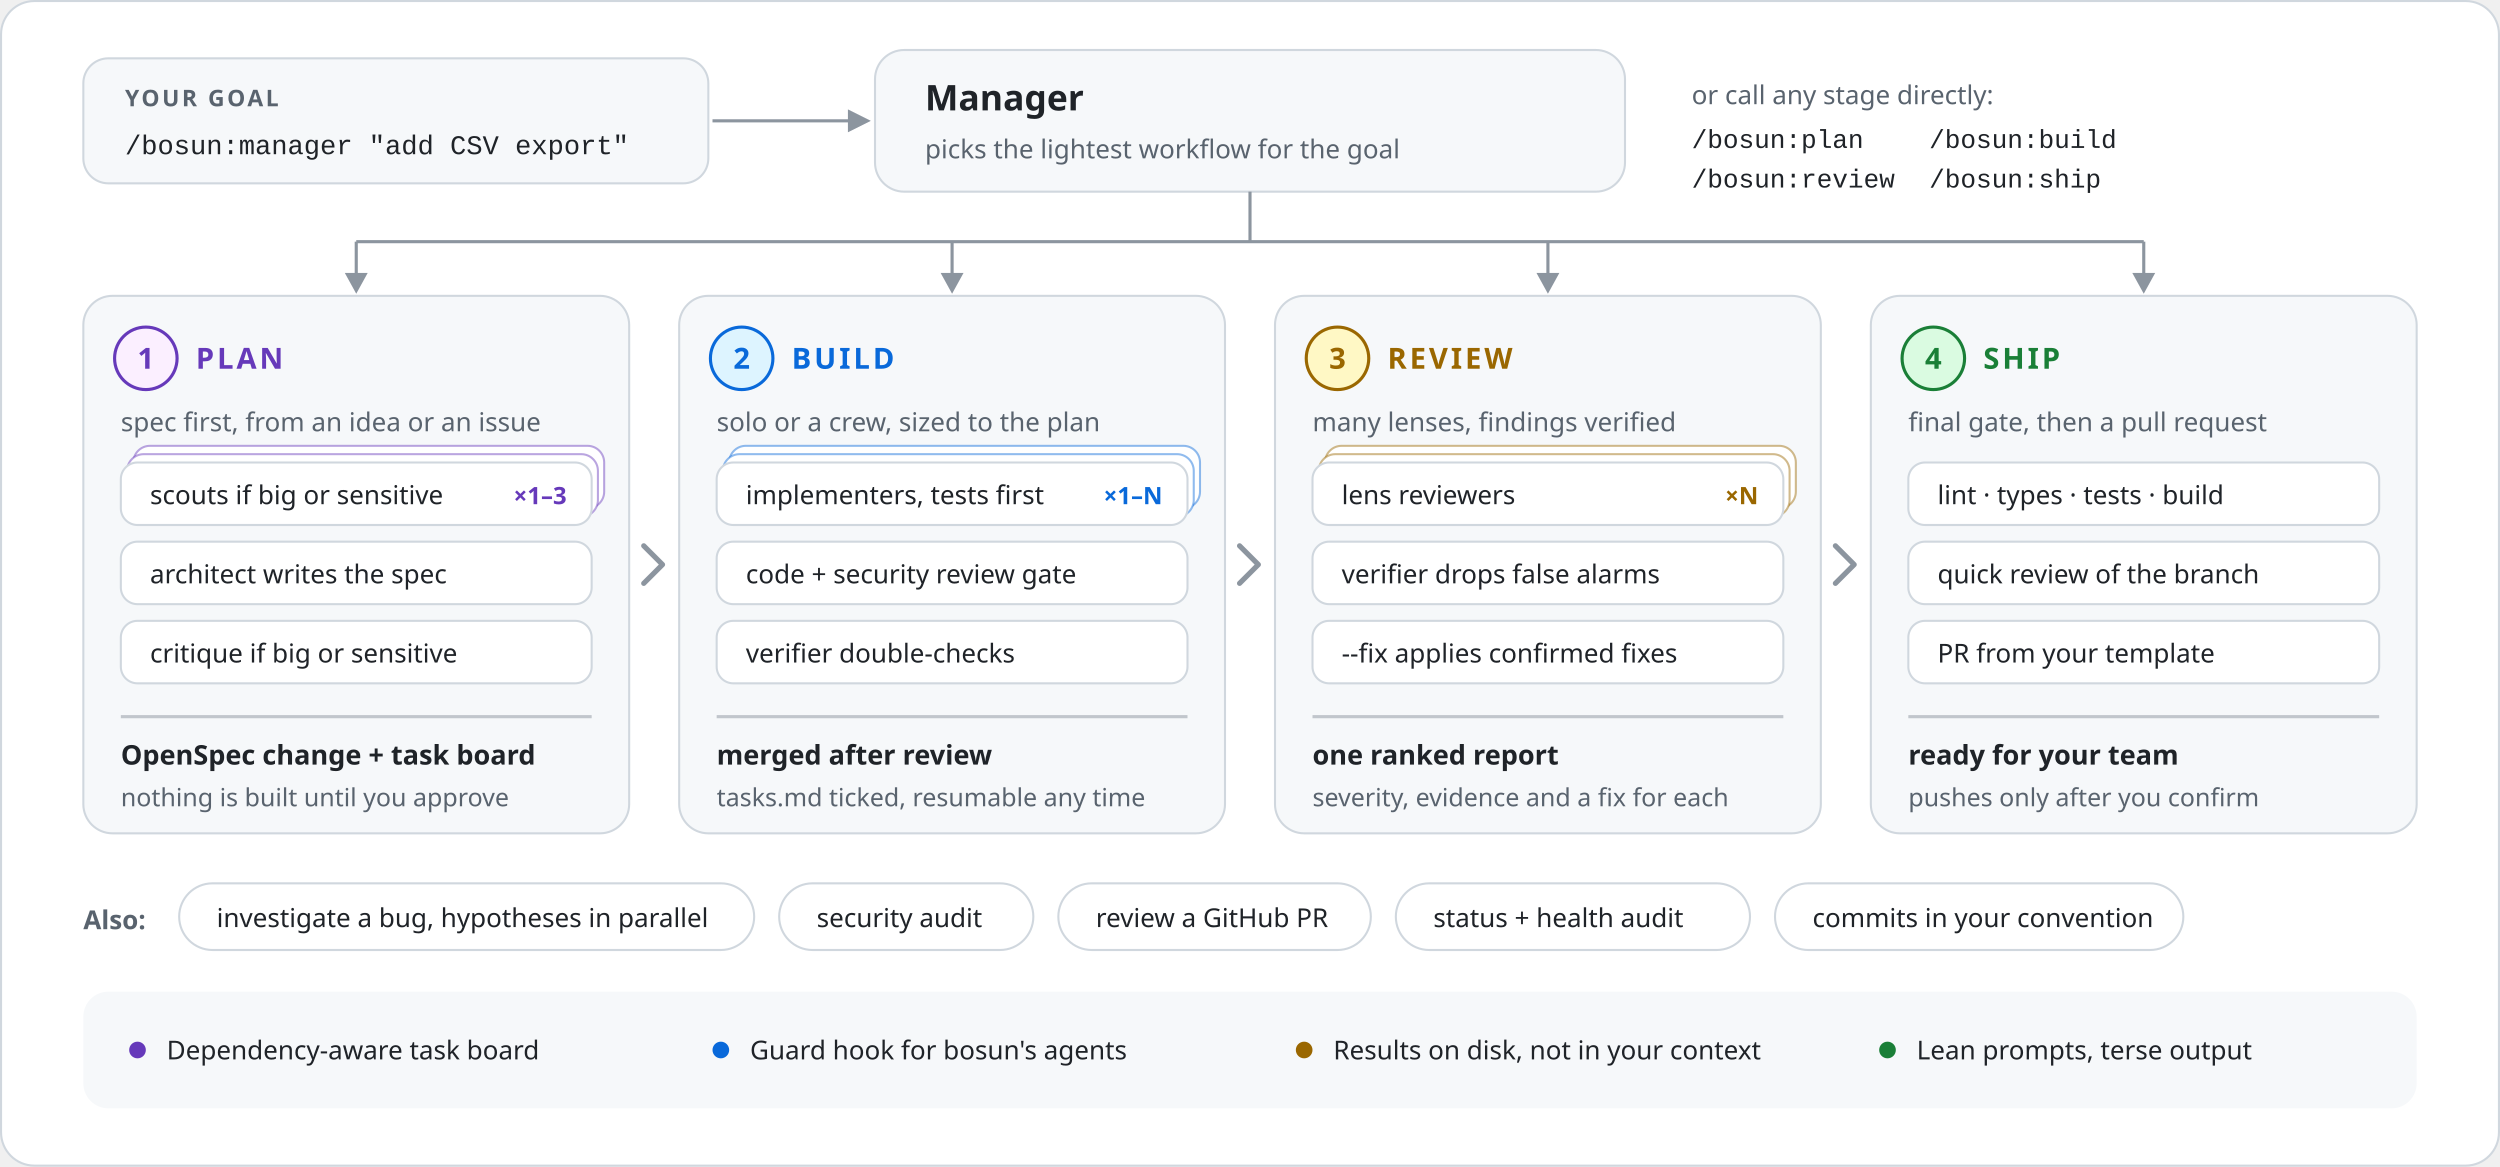
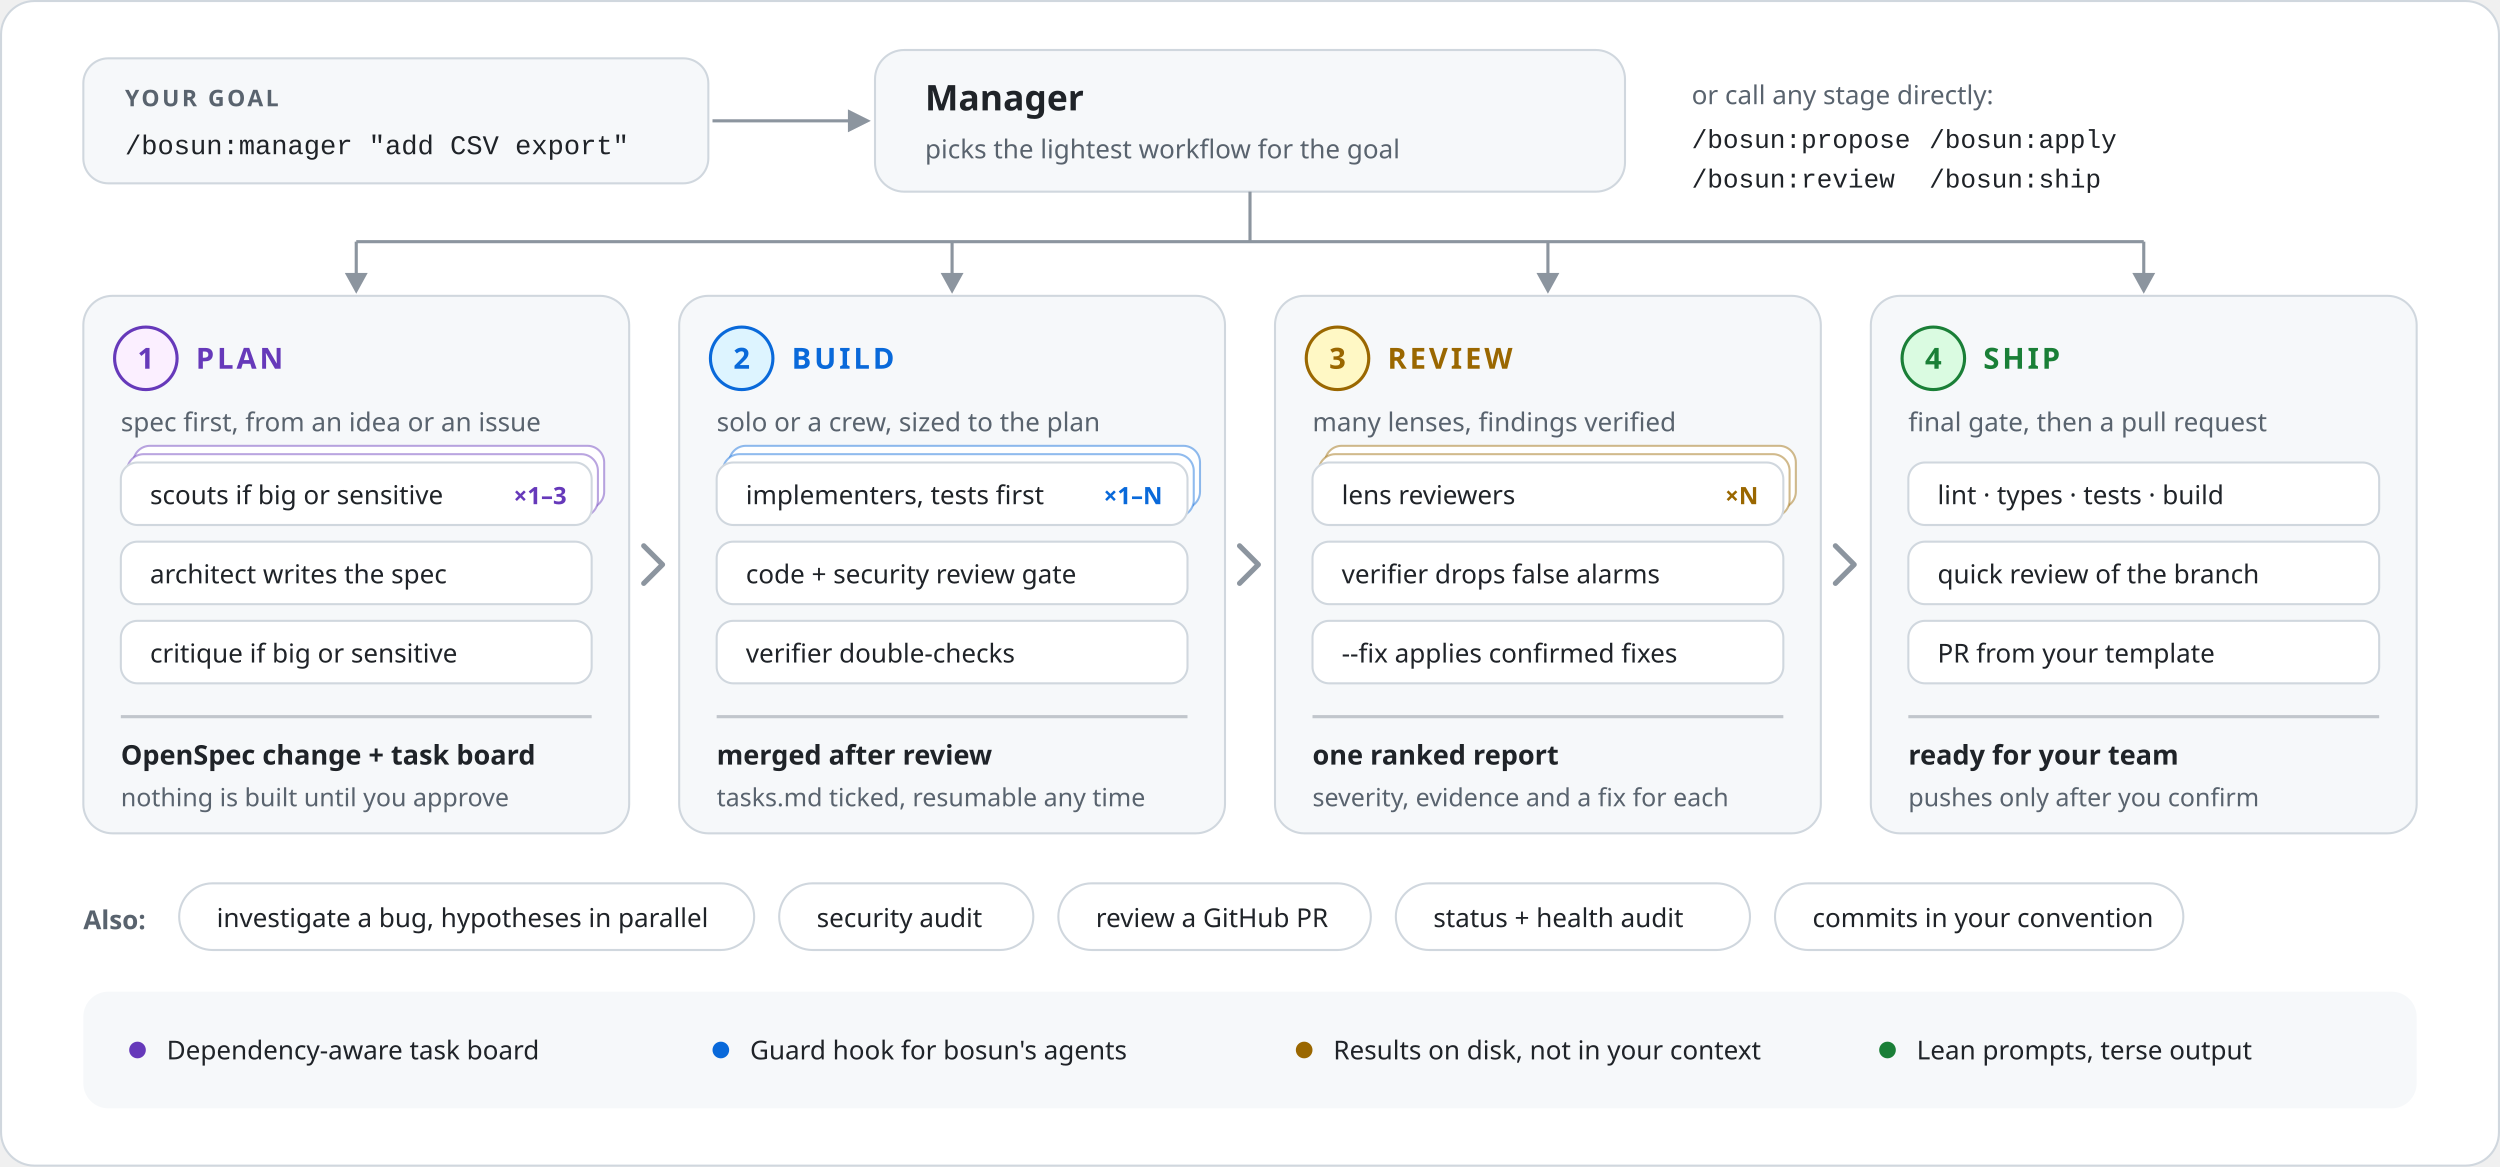
<svg xmlns="http://www.w3.org/2000/svg" viewBox="0 0 1200 560" width="1200" height="560" role="img" aria-labelledby="title desc">
  <style>
    .bg { fill: #ffffff; stroke: #d0d7de; }
    .card { fill: #f6f8fa; stroke: #d0d7de; }
    .chip { fill: #ffffff; stroke: #d0d7de; }
    .band { fill: #f6f8fa; }
    .t { fill: #1f2328; font-family: -apple-system, BlinkMacSystemFont, "Segoe UI", "Noto Sans", Helvetica, Arial, sans-serif; }
    .m { fill: #59636e; }
    .mono { font-family: ui-monospace, SFMono-Regular, "SF Mono", Menlo, Consolas, "Liberation Mono", monospace; }
    .ln { stroke: #8c959f; fill: none; stroke-width: 1.5; }
    .chev { stroke: #8c959f; fill: none; stroke-width: 2.5; stroke-linecap: round; stroke-linejoin: round; }
    .ah { fill: #8c959f; }
    .plan { fill: #6639ba; } .plan-s { stroke: #6639ba; } .plan-bg { fill: #fbefff; }
    .build { fill: #0969da; } .build-s { stroke: #0969da; } .build-bg { fill: #ddf4ff; }
    .review { fill: #9a6700; } .review-s { stroke: #9a6700; } .review-bg { fill: #fff8c5; }
    .ship { fill: #1a7f37; } .ship-s { stroke: #1a7f37; } .ship-bg { fill: #dafbe1; }
    .stack { fill: #ffffff; stroke-opacity: 0.45; }
    @media (prefers-color-scheme: dark) {
      .bg { fill: #0d1117; stroke: #30363d; }
      .card { fill: #151b23; stroke: #30363d; }
      .chip { fill: #0d1117; stroke: #3d444d; }
      .band { fill: #151b23; }
      .t { fill: #e6edf3; }
      .m { fill: #9198a1; }
      .ln, .chev { stroke: #6e7681; }
      .ah { fill: #6e7681; }
      .plan { fill: #ab7df8; } .plan-s { stroke: #ab7df8; } .plan-bg { fill: #2e1f52; }
      .build { fill: #4493f8; } .build-s { stroke: #4493f8; } .build-bg { fill: #0c2d57; }
      .review { fill: #d29922; } .review-s { stroke: #d29922; } .review-bg { fill: #3b2e0a; }
      .ship { fill: #3fb950; } .ship-s { stroke: #3fb950; } .ship-bg { fill: #10331c; }
      .stack { fill: #0d1117; }
    }
  </style>
  <rect class="bg" x="0.5" y="0.5" width="1199" height="559" rx="16" />
  <rect class="card" x="40" y="28" width="300" height="60" rx="12" />
  <text class="t m" x="60" y="51" font-size="11" font-weight="600" letter-spacing="1.2">YOUR GOAL</text>
  <text class="t mono" x="60" y="74" font-size="13">/bosun:manager "add CSV export"</text>
  <line class="ln" x1="342" y1="58" x2="408" y2="58" />
  <path class="ah" d="M 418 58 L 407 52.5 L 407 63.5 Z" />
  <rect class="card" x="420" y="24" width="360" height="68" rx="14" />
  <text class="t" x="444" y="53" font-size="17" font-weight="700">Manager</text>
  <text class="t m" x="444" y="76" font-size="12.5">picks the lightest workflow for the goal</text>
  <text class="t m" x="812" y="50" font-size="12.5">or call any stage directly:</text>
-   <text class="t mono" x="812" y="71" font-size="12.5">/bosun:plan</text>
-   <text class="t mono" x="926" y="71" font-size="12.5">/bosun:build</text>
+   <text class="t mono" x="812" y="71" font-size="12.5">/bosun:propose</text>
+   <text class="t mono" x="926" y="71" font-size="12.5">/bosun:apply</text>
  <text class="t mono" x="812" y="90" font-size="12.5">/bosun:review</text>
  <text class="t mono" x="926" y="90" font-size="12.5">/bosun:ship</text>
  <path class="ln" d="M 600 92 V 116 M 171 116 H 1029 M 171 116 V 132 M 457 116 V 132 M 743 116 V 132 M 1029 116 V 132" />
  <path class="ah" d="M 171 141 L 165.5 131 L 176.5 131 Z" />
  <path class="ah" d="M 457 141 L 451.5 131 L 462.5 131 Z" />
  <path class="ah" d="M 743 141 L 737.5 131 L 748.5 131 Z" />
  <path class="ah" d="M 1029 141 L 1023.5 131 L 1034.5 131 Z" />
  <rect class="card" x="40" y="142" width="262" height="258" rx="14" />
  <circle class="plan-bg plan-s" cx="70" cy="172" r="15" stroke-width="1.5" />
  <text class="t plan" x="70" y="177" font-size="14" font-weight="700" text-anchor="middle">1</text>
  <text class="t plan" x="94" y="177" font-size="14" font-weight="700" letter-spacing="1.4">PLAN</text>
  <text class="t m" x="58" y="207" font-size="12.5">spec first, from an idea or an issue</text>
  <rect class="stack plan-s" x="64" y="214" width="226" height="30" rx="8" />
  <rect class="stack plan-s" x="61" y="218" width="226" height="30" rx="8" />
  <rect class="chip" x="58" y="222" width="226" height="30" rx="8" />
  <text class="t" x="72" y="242" font-size="12.5">scouts if big or sensitive</text>
  <text class="t plan" x="272" y="242" font-size="11.5" font-weight="700" text-anchor="end">×1–3</text>
  <rect class="chip" x="58" y="260" width="226" height="30" rx="8" />
  <text class="t" x="72" y="280" font-size="12.5">architect writes the spec</text>
  <rect class="chip" x="58" y="298" width="226" height="30" rx="8" />
  <text class="t" x="72" y="318" font-size="12.5">critique if big or sensitive</text>
  <line class="ln" x1="58" y1="344" x2="284" y2="344" stroke-opacity="0.5" />
  <text class="t" x="58" y="367" font-size="13" font-weight="600">OpenSpec change + task board</text>
  <text class="t m" x="58" y="387" font-size="12">nothing is built until you approve</text>
  <path class="chev" d="M 309 262 L 318 271 L 309 280" />
  <rect class="card" x="326" y="142" width="262" height="258" rx="14" />
  <circle class="build-bg build-s" cx="356" cy="172" r="15" stroke-width="1.5" />
  <text class="t build" x="356" y="177" font-size="14" font-weight="700" text-anchor="middle">2</text>
  <text class="t build" x="380" y="177" font-size="14" font-weight="700" letter-spacing="1.4">BUILD</text>
  <text class="t m" x="344" y="207" font-size="12.5">solo or a crew, sized to the plan</text>
  <rect class="stack build-s" x="350" y="214" width="226" height="30" rx="8" />
  <rect class="stack build-s" x="347" y="218" width="226" height="30" rx="8" />
  <rect class="chip" x="344" y="222" width="226" height="30" rx="8" />
  <text class="t" x="358" y="242" font-size="12.5">implementers, tests first</text>
  <text class="t build" x="558" y="242" font-size="11.5" font-weight="700" text-anchor="end">×1–N</text>
  <rect class="chip" x="344" y="260" width="226" height="30" rx="8" />
  <text class="t" x="358" y="280" font-size="12.5">code + security review gate</text>
  <rect class="chip" x="344" y="298" width="226" height="30" rx="8" />
  <text class="t" x="358" y="318" font-size="12.5">verifier double-checks</text>
  <line class="ln" x1="344" y1="344" x2="570" y2="344" stroke-opacity="0.5" />
  <text class="t" x="344" y="367" font-size="13" font-weight="600">merged after review</text>
  <text class="t m" x="344" y="387" font-size="12">tasks.md ticked, resumable any time</text>
  <path class="chev" d="M 595 262 L 604 271 L 595 280" />
  <rect class="card" x="612" y="142" width="262" height="258" rx="14" />
  <circle class="review-bg review-s" cx="642" cy="172" r="15" stroke-width="1.5" />
  <text class="t review" x="642" y="177" font-size="14" font-weight="700" text-anchor="middle">3</text>
  <text class="t review" x="666" y="177" font-size="14" font-weight="700" letter-spacing="1.4">REVIEW</text>
  <text class="t m" x="630" y="207" font-size="12.5">many lenses, findings verified</text>
  <rect class="stack review-s" x="636" y="214" width="226" height="30" rx="8" />
  <rect class="stack review-s" x="633" y="218" width="226" height="30" rx="8" />
  <rect class="chip" x="630" y="222" width="226" height="30" rx="8" />
  <text class="t" x="644" y="242" font-size="12.5">lens reviewers</text>
  <text class="t review" x="844" y="242" font-size="11.5" font-weight="700" text-anchor="end">×N</text>
  <rect class="chip" x="630" y="260" width="226" height="30" rx="8" />
  <text class="t" x="644" y="280" font-size="12.5">verifier drops false alarms</text>
  <rect class="chip" x="630" y="298" width="226" height="30" rx="8" />
  <text class="t" x="644" y="318" font-size="12.5">--fix applies confirmed fixes</text>
  <line class="ln" x1="630" y1="344" x2="856" y2="344" stroke-opacity="0.5" />
  <text class="t" x="630" y="367" font-size="13" font-weight="600">one ranked report</text>
  <text class="t m" x="630" y="387" font-size="12">severity, evidence and a fix for each</text>
  <path class="chev" d="M 881 262 L 890 271 L 881 280" />
  <rect class="card" x="898" y="142" width="262" height="258" rx="14" />
  <circle class="ship-bg ship-s" cx="928" cy="172" r="15" stroke-width="1.5" />
  <text class="t ship" x="928" y="177" font-size="14" font-weight="700" text-anchor="middle">4</text>
  <text class="t ship" x="952" y="177" font-size="14" font-weight="700" letter-spacing="1.4">SHIP</text>
  <text class="t m" x="916" y="207" font-size="12.5">final gate, then a pull request</text>
  <rect class="chip" x="916" y="222" width="226" height="30" rx="8" />
  <text class="t" x="930" y="242" font-size="12.5">lint · types · tests · build</text>
  <rect class="chip" x="916" y="260" width="226" height="30" rx="8" />
  <text class="t" x="930" y="280" font-size="12.5">quick review of the branch</text>
  <rect class="chip" x="916" y="298" width="226" height="30" rx="8" />
  <text class="t" x="930" y="318" font-size="12.5">PR from your template</text>
  <line class="ln" x1="916" y1="344" x2="1142" y2="344" stroke-opacity="0.5" />
  <text class="t" x="916" y="367" font-size="13" font-weight="600">ready for your team</text>
  <text class="t m" x="916" y="387" font-size="12">pushes only after you confirm</text>
  <text class="t m" x="40" y="446" font-size="12.5" font-weight="600">Also:</text>
  <rect class="chip" x="86" y="424" width="276" height="32" rx="16" />
  <text class="t" x="104" y="445" font-size="12.5">investigate a bug, hypotheses in parallel</text>
  <rect class="chip" x="374" y="424" width="122" height="32" rx="16" />
  <text class="t" x="392" y="445" font-size="12.5">security audit</text>
  <rect class="chip" x="508" y="424" width="150" height="32" rx="16" />
  <text class="t" x="526" y="445" font-size="12.5">review a GitHub PR</text>
  <rect class="chip" x="670" y="424" width="170" height="32" rx="16" />
  <text class="t" x="688" y="445" font-size="12.5">status + health audit</text>
  <rect class="chip" x="852" y="424" width="196" height="32" rx="16" />
  <text class="t" x="870" y="445" font-size="12.5">commits in your convention</text>
  <rect class="band" x="40" y="476" width="1120" height="56" rx="12" />
  <circle class="plan" cx="66" cy="504" r="4" />
  <text class="t" x="80" y="508.5" font-size="12.5">Dependency-aware task board</text>
  <circle class="build" cx="346" cy="504" r="4" />
  <text class="t" x="360" y="508.5" font-size="12.5">Guard hook for bosun's agents</text>
  <circle class="review" cx="626" cy="504" r="4" />
  <text class="t" x="640" y="508.5" font-size="12.5">Results on disk, not in your context</text>
  <circle class="ship" cx="906" cy="504" r="4" />
  <text class="t" x="920" y="508.5" font-size="12.5">Lean prompts, terse output</text>
</svg>
